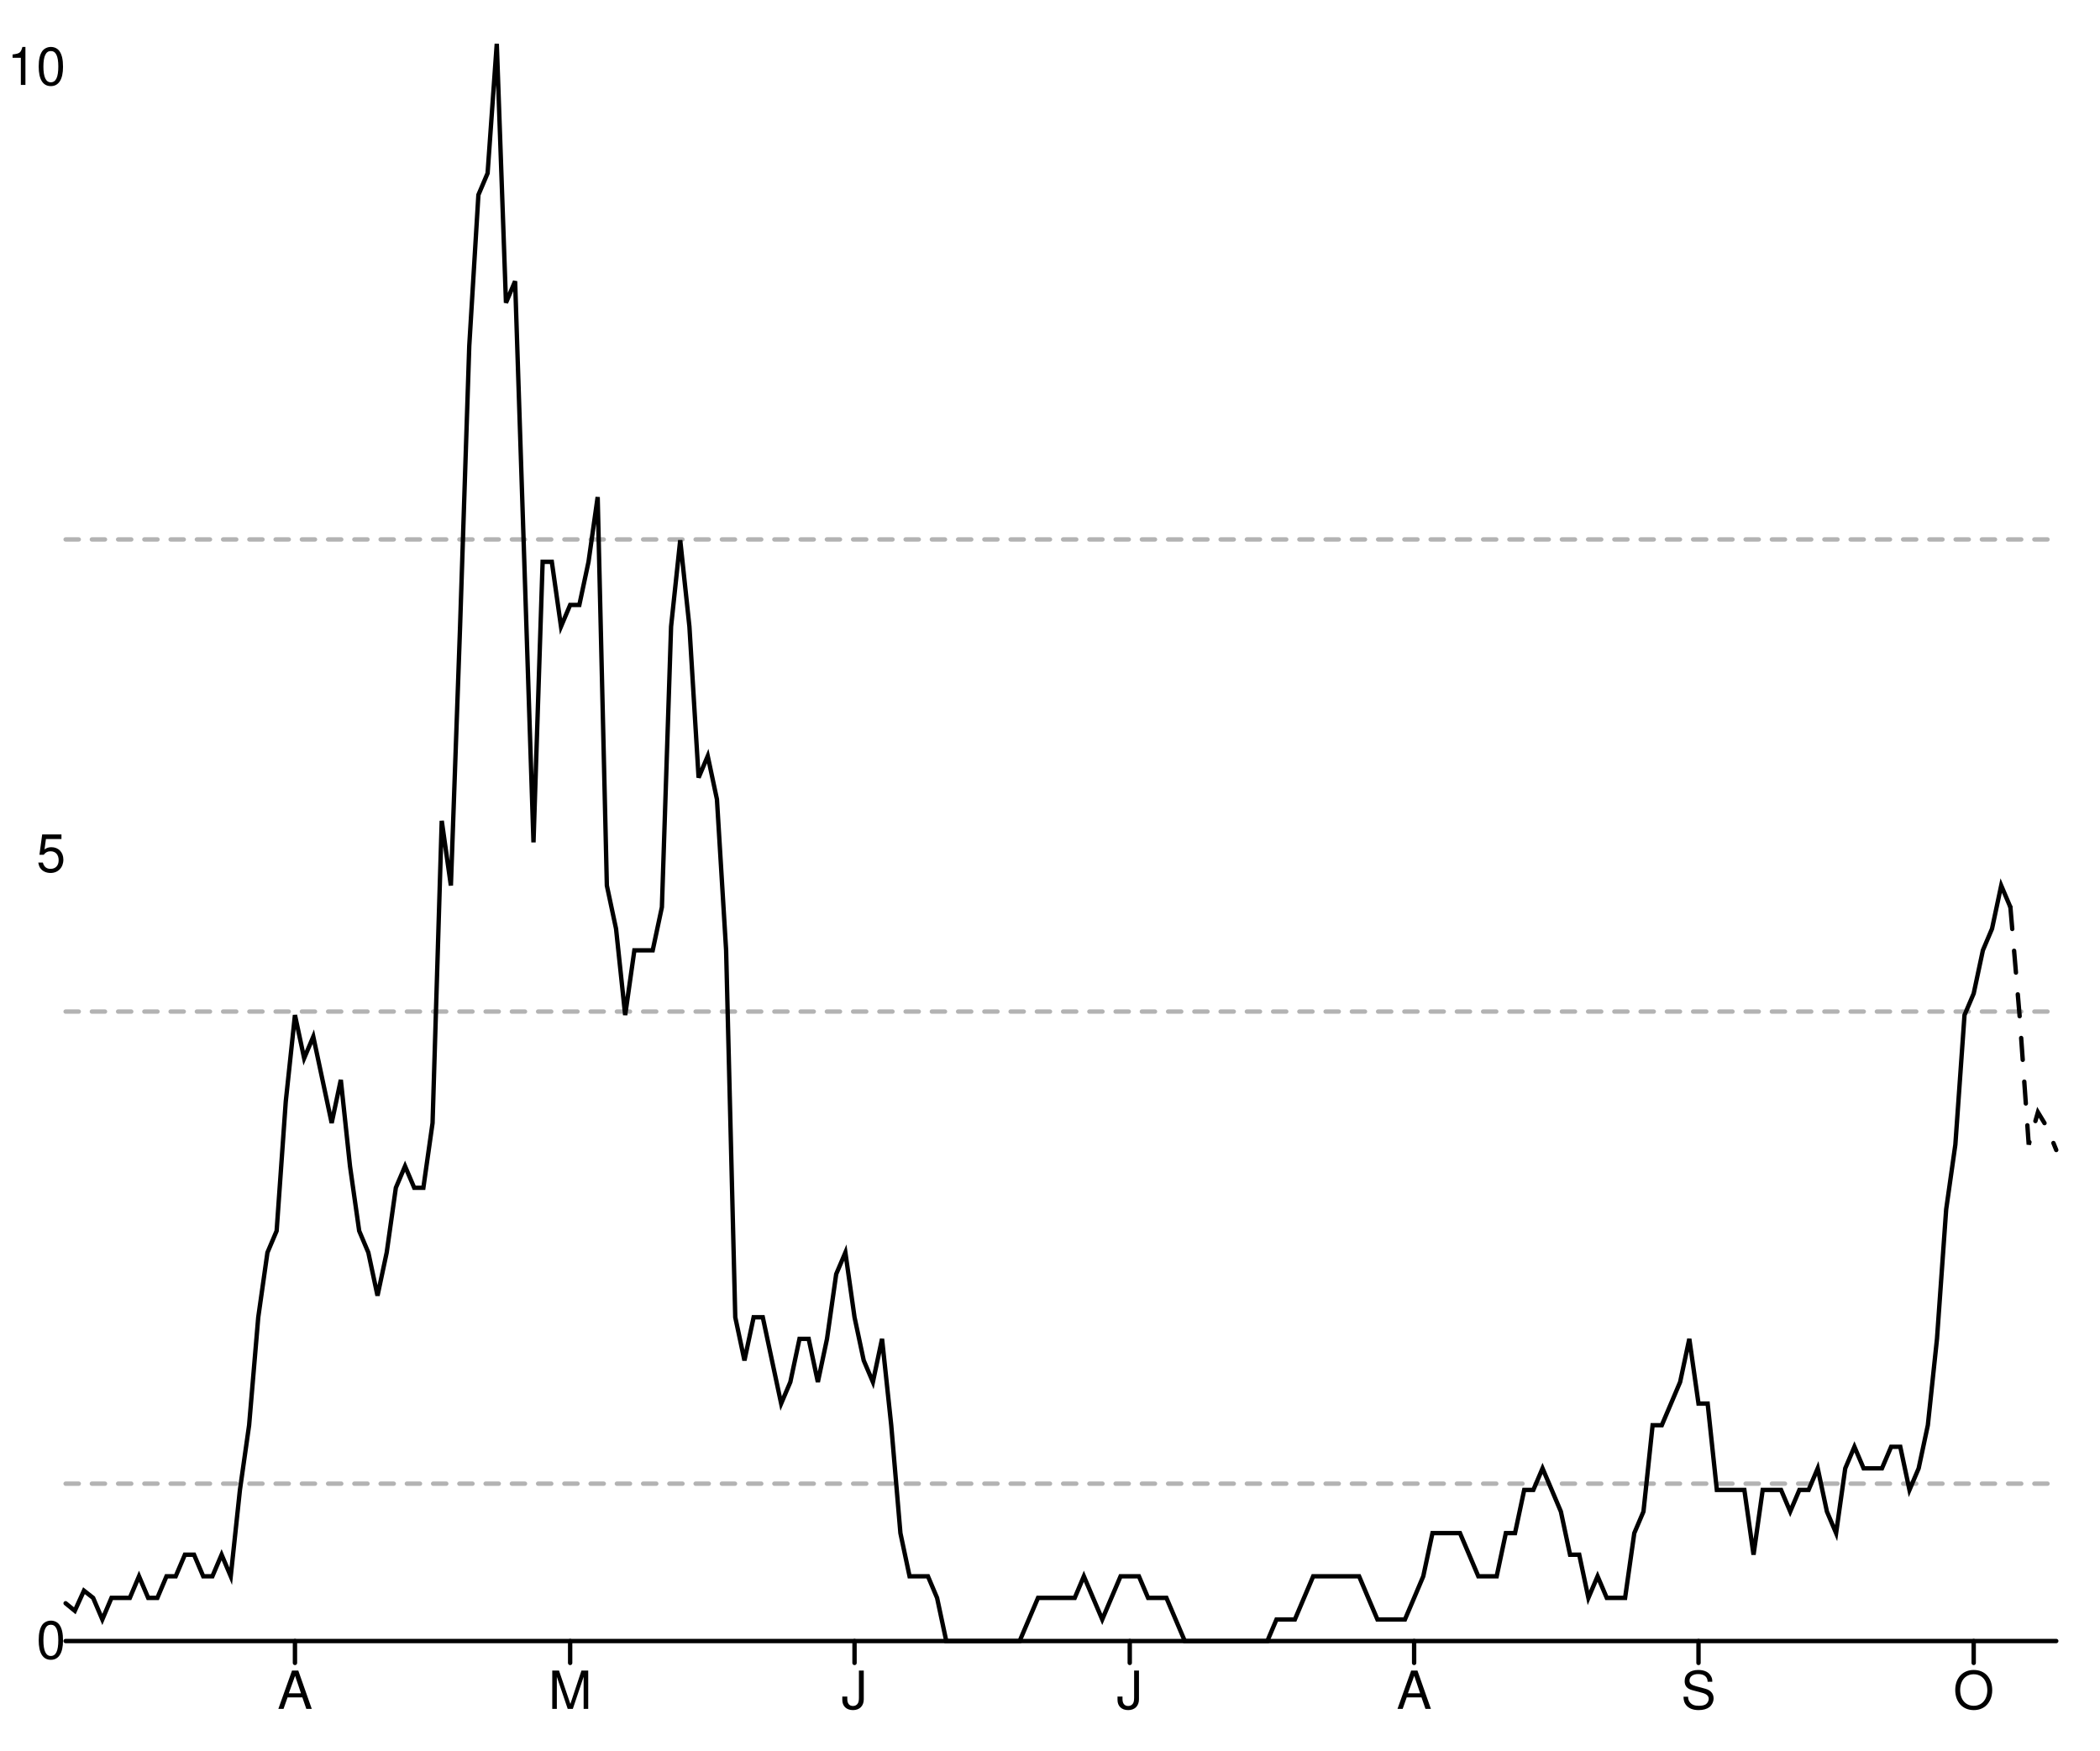
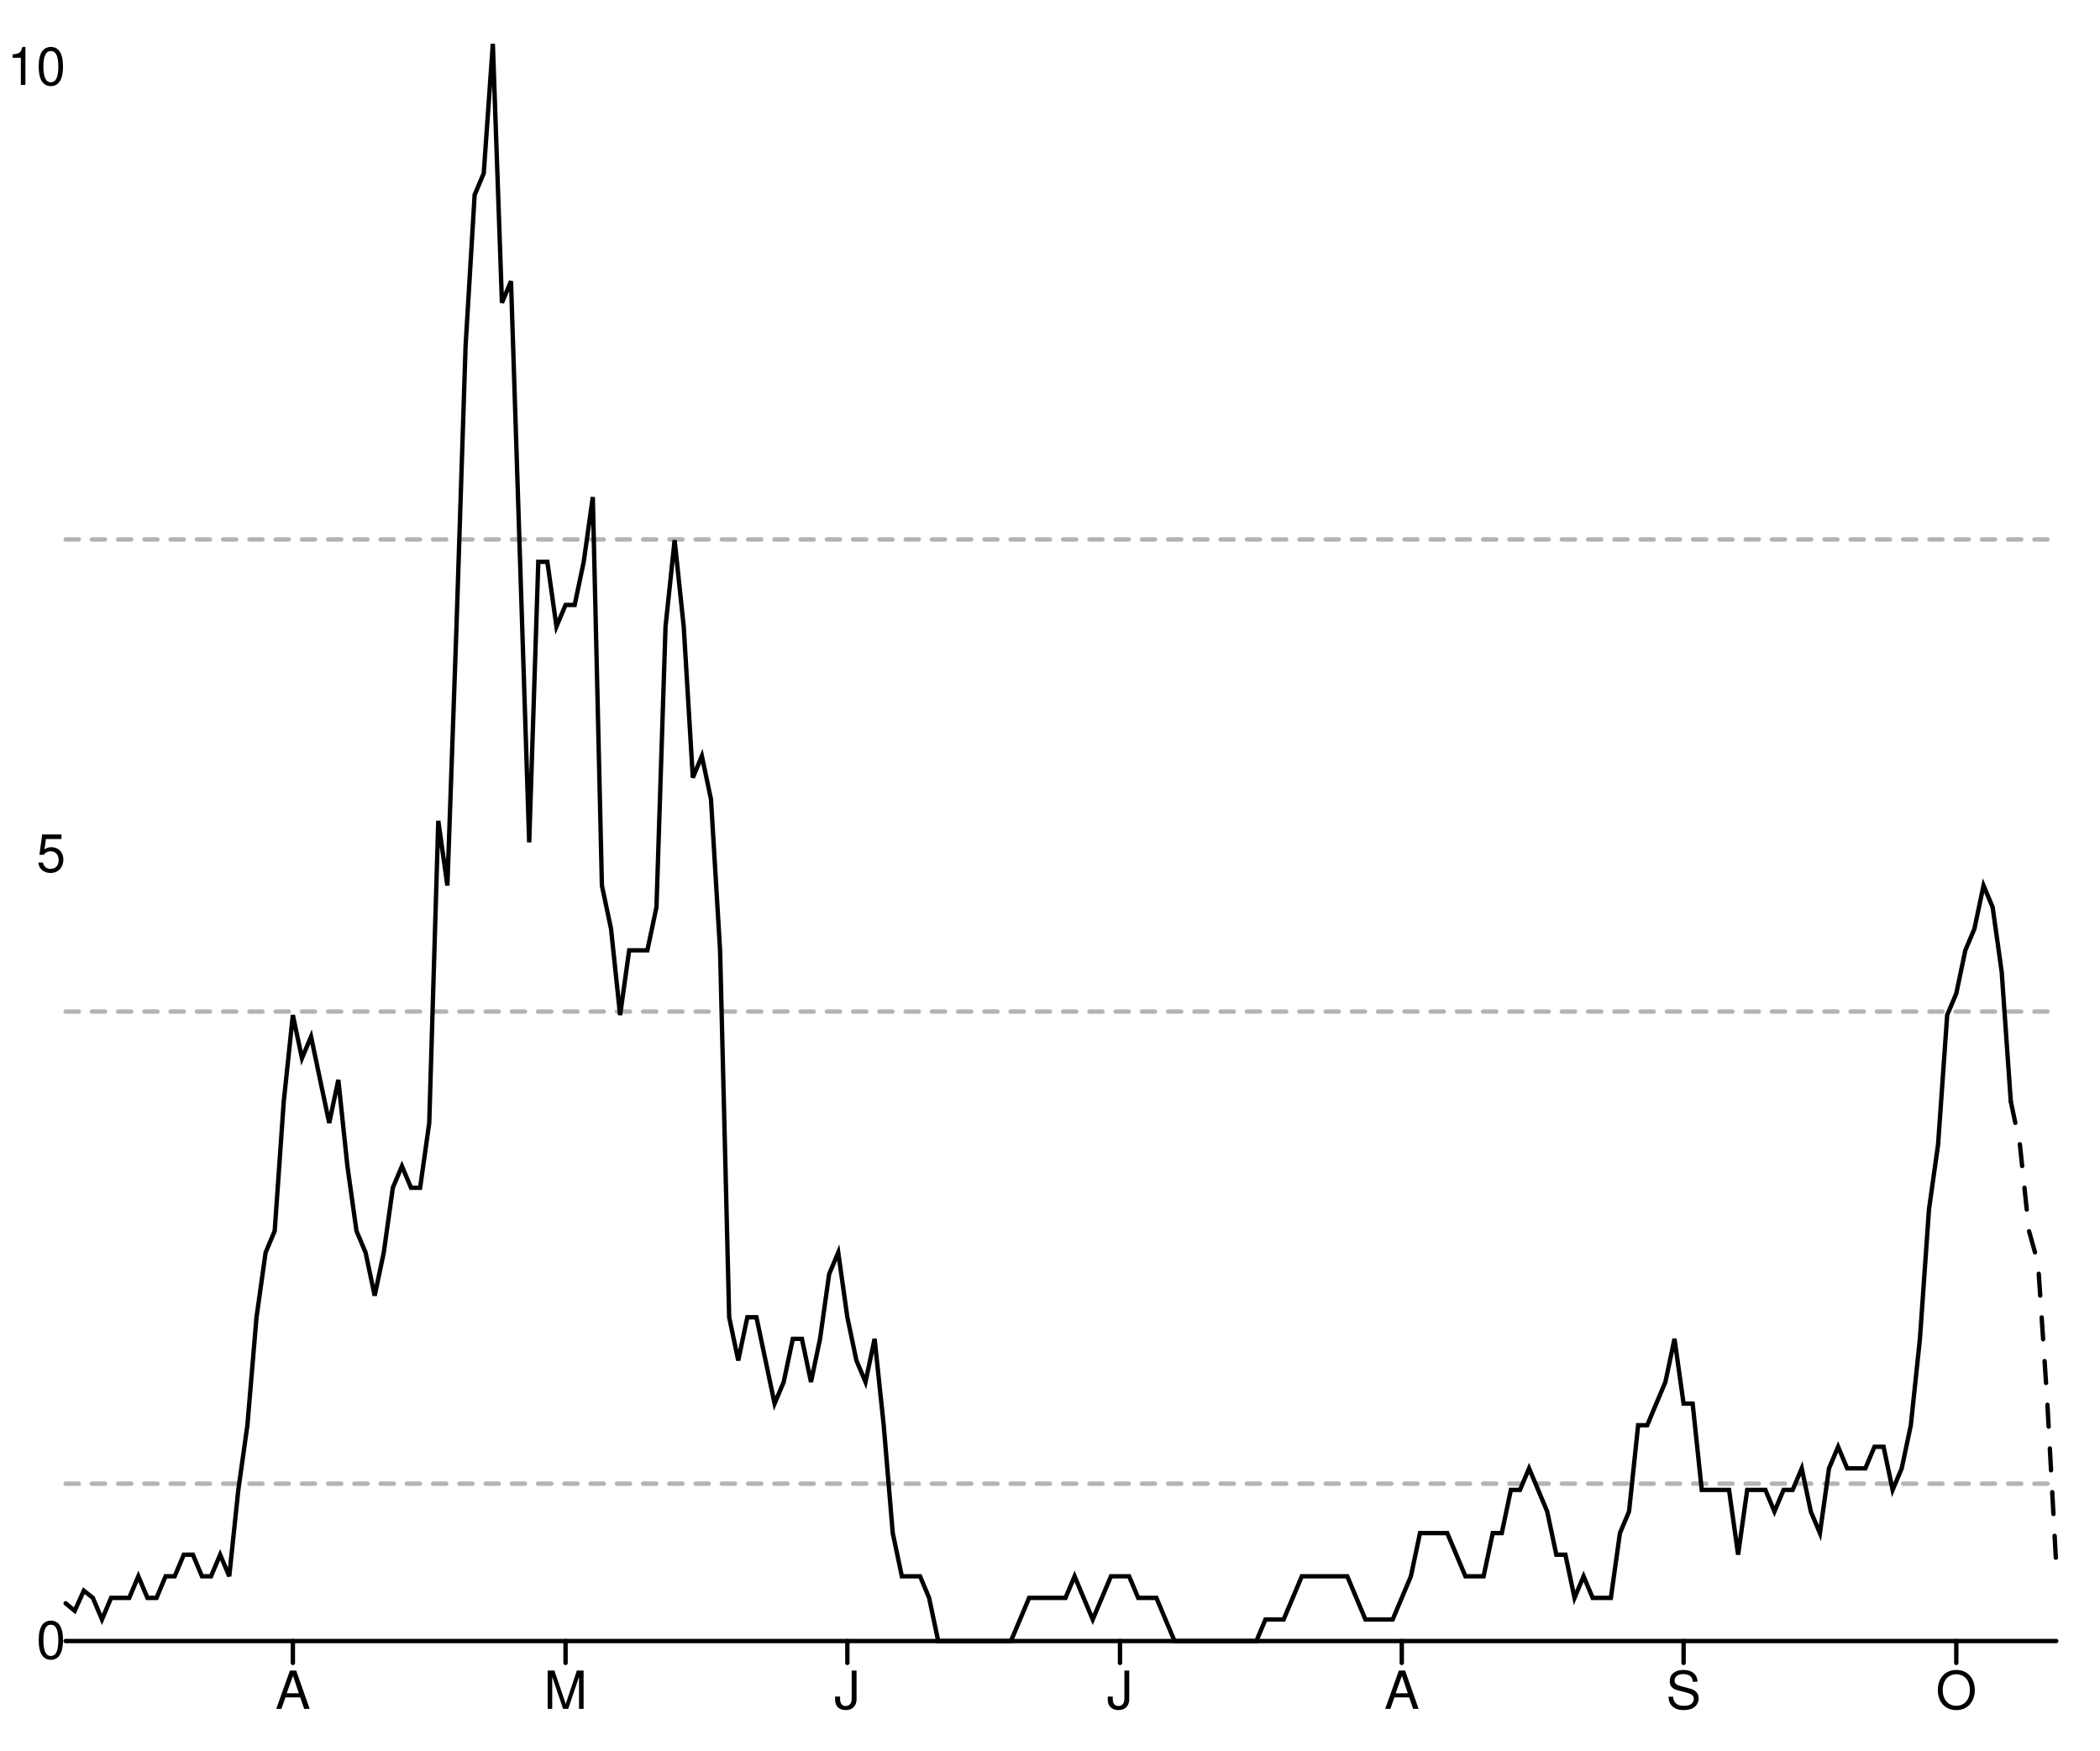
<svg xmlns="http://www.w3.org/2000/svg" width="480" height="400" viewBox="0 0 480 400" style="overflow:display" preserveAspectRatio="xMinYMin meet" overflow="visible">
  <defs>
    <style>
	.data-series path.line { fill-opacity: 0; stroke: black; }
	.data-series path.line.dotted { stroke-dasharray: 12 20 }
	.data-series circle { display: none; }
	.data-series:hover path.line, .data-series.on path.line { stroke-width: 1; }
	.data-series:hover circle, .data-series.on circle { display: inline; }
	.data-series circle:hover, .data-series circle.on { r: 1px!important; }
	.graph-grid { font-family: "Helvetica Neue",Helvetica,Arial,"Lucida Grande",sans-serif; }
	.graph-grid line { stroke: black; stroke-width: 1; stroke-linecap: round; }
	.graph-grid.graph-grid-x text { text-anchor: middle; dominant-baseline: hanging; transform: translateY(10px); }
	.graph-grid.graph-grid-y text { text-anchor: end; dominant-baseline: middle; transform: translateX(-10px); }
	</style>
  </defs>
  <g class="graph-grid graph-grid-y">
    <line x1="15.00" y1="375.00" x2="470.00" y2="375.00" data-left="15" />
    <text x="25" y="375" text-anchor="end">0</text>
    <text x="25" y="195.195" text-anchor="end">5</text>
    <text x="25" y="15.391" text-anchor="end">10</text>
    <text style="text-anchor:middle;dominant-baseline:hanging;font-weight:bold;transform: translateY(192.5px) rotate(-90deg);" />
  </g>
  <g class="graph-grid graph-grid-x">
-     <line class="tick" x1="67.42" y1="375.00" x2="67.42" y2="380.00" />
-     <text x="67.419" y="375" text-anchor="middle">A</text>
-     <line class="tick" x1="130.32" y1="375.00" x2="130.32" y2="380.00" />
-     <text x="130.323" y="375" text-anchor="middle">M</text>
-     <line class="tick" x1="195.32" y1="375.00" x2="195.32" y2="380.00" />
-     <text x="195.323" y="375" text-anchor="middle">J</text>
-     <line class="tick" x1="258.23" y1="375.00" x2="258.23" y2="380.00" />
-     <text x="258.226" y="375" text-anchor="middle">J</text>
-     <line class="tick" x1="323.23" y1="375.00" x2="323.23" y2="380.00" />
-     <text x="323.226" y="375" text-anchor="middle">A</text>
-     <line class="tick" x1="388.23" y1="375.00" x2="388.23" y2="380.00" />
-     <text x="388.226" y="375" text-anchor="middle">S</text>
-     <line class="tick" x1="451.13" y1="375.00" x2="451.13" y2="380.00" />
-     <text x="451.129" y="375" text-anchor="middle">O</text>
+     <line class="tick" x1="66.94" y1="375.00" x2="66.94" y2="380.00" />
+     <text x="66.941" y="375" text-anchor="middle">A</text>
+     <line class="tick" x1="129.27" y1="375.00" x2="129.27" y2="380.00" />
+     <text x="129.269" y="375" text-anchor="middle">M</text>
+     <line class="tick" x1="193.68" y1="375.00" x2="193.68" y2="380.00" />
+     <text x="193.676" y="375" text-anchor="middle">J</text>
+     <line class="tick" x1="256.00" y1="375.00" x2="256.00" y2="380.00" />
+     <text x="256.005" y="375" text-anchor="middle">J</text>
+     <line class="tick" x1="320.41" y1="375.00" x2="320.41" y2="380.00" />
+     <text x="320.411" y="375" text-anchor="middle">A</text>
+     <line class="tick" x1="384.82" y1="375.00" x2="384.82" y2="380.00" />
+     <text x="384.817" y="375" text-anchor="middle">S</text>
+     <line class="tick" x1="447.15" y1="375.00" x2="447.15" y2="380.00" />
+     <text x="447.146" y="375" text-anchor="middle">O</text>
    <text style="text-anchor:middle;dominant-baseline:hanging;font-weight:bold;transform: translateY(192.5px) rotate(-90deg);" />
  </g>
  <g data-series="widespread" class="data-series">
    <path d="M 15.00,123.27L 470.00,123.27" id="E07000203-level-0" class="line" stroke-width="1" stroke-linecap="round" stroke-dasharray="3,3" fill-opacity="0.3" opacity="0.3" />
  </g>
  <g data-series="substantial" class="data-series">
    <path d="M 15.00,231.16L 470.00,231.16" id="E07000203-level-1" class="line" stroke-width="1" stroke-linecap="round" stroke-dasharray="3,3" fill-opacity="0.3" opacity="0.3" />
  </g>
  <g data-series="moderate" class="data-series">
    <path d="M 15.00,339.04L 470.00,339.04" id="E07000203-level-2" class="line" stroke-width="1" stroke-linecap="round" stroke-dasharray="3,3" fill-opacity="0.3" opacity="0.3" />
  </g>
  <g data-series="new-cases" class="data-series">
-     <path d="M 15.00,366.37L 17.10,368.09L 19.19,363.49L 21.29,365.14L 23.39,370.07L 25.48,365.14L 27.58,365.14L 29.68,365.14L 31.77,360.20L 33.87,365.14L 35.97,365.14L 38.06,360.20L 40.16,360.20L 42.26,355.27L 44.35,355.27L 46.45,360.20L 48.55,360.20L 50.65,355.27L 52.74,360.20L 54.84,340.47L 56.94,325.68L 59.03,301.01L 61.13,286.22L 63.23,281.28L 65.32,251.69L 67.42,231.96L 69.52,241.82L 71.61,236.89L 73.71,246.76L 75.81,256.62L 77.90,246.76L 80.00,266.49L 82.10,281.28L 84.19,286.22L 86.29,296.08L 88.39,286.22L 90.48,271.42L 92.58,266.49L 94.68,271.42L 96.77,271.42L 98.87,256.62L 100.97,187.57L 103.06,202.36L 105.16,143.18L 107.26,79.05L 109.35,44.53L 111.45,39.59L 113.55,10.00L 115.65,69.19L 117.74,64.26L 119.84,128.38L 121.94,192.50L 124.03,128.38L 126.13,128.38L 128.23,143.18L 130.32,138.24L 132.42,138.24L 134.52,128.38L 136.61,113.58L 138.71,202.36L 140.81,212.23L 142.90,231.96L 145.00,217.16L 147.10,217.16L 149.19,217.16L 151.29,207.30L 153.39,143.18L 155.48,123.45L 157.58,143.18L 159.68,177.70L 161.77,172.77L 163.87,182.64L 165.97,217.16L 168.06,301.01L 170.16,310.88L 172.26,301.01L 174.35,301.01L 176.45,310.88L 178.55,320.74L 180.65,315.81L 182.74,305.95L 184.84,305.95L 186.94,315.81L 189.03,305.95L 191.13,291.15L 193.23,286.22L 195.32,301.01L 197.42,310.88L 199.52,315.81L 201.61,305.95L 203.71,325.68L 205.81,350.34L 207.90,360.20L 210.00,360.20L 212.10,360.20L 214.19,365.14L 216.29,375.00L 218.39,375.00L 220.48,375.00L 222.58,375.00L 224.68,375.00L 226.77,375.00L 228.87,375.00L 230.97,375.00L 233.06,375.00L 235.16,370.07L 237.26,365.14L 239.35,365.14L 241.45,365.14L 243.55,365.14L 245.65,365.14L 247.74,360.20L 249.84,365.14L 251.94,370.07L 254.03,365.14L 256.13,360.20L 258.23,360.20L 260.32,360.20L 262.42,365.14L 264.52,365.14L 266.61,365.14L 268.71,370.07L 270.81,375.00L 272.90,375.00L 275.00,375.00L 277.10,375.00L 279.19,375.00L 281.29,375.00L 283.39,375.00L 285.48,375.00L 287.58,375.00L 289.68,375.00L 291.77,370.07L 293.87,370.07L 295.97,370.07L 298.06,365.14L 300.16,360.20L 302.26,360.20L 304.35,360.20L 306.45,360.20L 308.55,360.20L 310.65,360.20L 312.74,365.14L 314.84,370.07L 316.94,370.07L 319.03,370.07L 321.13,370.07L 323.23,365.14L 325.32,360.20L 327.42,350.34L 329.52,350.34L 331.61,350.34L 333.71,350.34L 335.81,355.27L 337.90,360.20L 340.00,360.20L 342.10,360.20L 344.19,350.34L 346.29,350.34L 348.39,340.47L 350.48,340.47L 352.58,335.54L 354.68,340.47L 356.77,345.41L 358.87,355.27L 360.97,355.27L 363.06,365.14L 365.16,360.20L 367.26,365.14L 369.35,365.14L 371.45,365.14L 373.55,350.34L 375.65,345.41L 377.74,325.68L 379.84,325.68L 381.94,320.74L 384.03,315.81L 386.13,305.95L 388.23,320.74L 390.32,320.74L 392.42,340.47L 394.52,340.47L 396.61,340.47L 398.71,340.47L 400.81,355.27L 402.90,340.47L 405.00,340.47L 407.10,340.47L 409.19,345.41L 411.29,340.47L 413.39,340.47L 415.48,335.54L 417.58,345.41L 419.68,350.34L 421.77,335.54L 423.87,330.61L 425.97,335.54L 428.06,335.54L 430.16,335.54L 432.26,330.61L 434.35,330.61L 436.45,340.47L 438.55,335.54L 440.65,325.68L 442.74,305.95L 444.84,276.35L 446.94,261.55L 449.03,231.96L 451.13,227.03L 453.23,217.16L 455.32,212.23L 457.42,202.36L 459.52,207.30" id="New cases" class="line" stroke-width="1" stroke-linecap="round" />
+     <path d="M 15.00,366.37L 17.08,368.09L 19.16,363.49L 21.23,365.14L 23.31,370.07L 25.39,365.14L 27.47,365.14L 29.54,365.14L 31.62,360.20L 33.70,365.14L 35.78,365.14L 37.85,360.20L 39.93,360.20L 42.01,355.27L 44.09,355.27L 46.16,360.20L 48.24,360.20L 50.32,355.27L 52.40,360.20L 54.47,340.47L 56.55,325.68L 58.63,301.01L 60.71,286.22L 62.79,281.28L 64.86,251.69L 66.94,231.96L 69.02,241.82L 71.10,236.89L 73.17,246.76L 75.25,256.62L 77.33,246.76L 79.41,266.49L 81.48,281.28L 83.56,286.22L 85.64,296.08L 87.72,286.22L 89.79,271.42L 91.87,266.49L 93.95,271.42L 96.03,271.42L 98.11,256.62L 100.18,187.57L 102.26,202.36L 104.34,143.18L 106.42,79.05L 108.49,44.53L 110.57,39.59L 112.65,10.00L 114.73,69.19L 116.80,64.26L 118.88,128.38L 120.96,192.50L 123.04,128.38L 125.11,128.38L 127.19,143.18L 129.27,138.24L 131.35,138.24L 133.42,128.38L 135.50,113.58L 137.58,202.36L 139.66,212.23L 141.74,231.96L 143.81,217.16L 145.89,217.16L 147.97,217.16L 150.05,207.30L 152.12,143.18L 154.20,123.45L 156.28,143.18L 158.36,177.70L 160.43,172.77L 162.51,182.64L 164.59,217.16L 166.67,301.01L 168.74,310.88L 170.82,301.01L 172.90,301.01L 174.98,310.88L 177.05,320.74L 179.13,315.81L 181.21,305.95L 183.29,305.95L 185.37,315.81L 187.44,305.95L 189.52,291.15L 191.60,286.22L 193.68,301.01L 195.75,310.88L 197.83,315.81L 199.91,305.95L 201.99,325.68L 204.06,350.34L 206.14,360.20L 208.22,360.20L 210.30,360.20L 212.37,365.14L 214.45,375.00L 216.53,375.00L 218.61,375.00L 220.68,375.00L 222.76,375.00L 224.84,375.00L 226.92,375.00L 229.00,375.00L 231.07,375.00L 233.15,370.07L 235.23,365.14L 237.31,365.14L 239.38,365.14L 241.46,365.14L 243.54,365.14L 245.62,360.20L 247.69,365.14L 249.77,370.07L 251.85,365.14L 253.93,360.20L 256.00,360.20L 258.08,360.20L 260.16,365.14L 262.24,365.14L 264.32,365.14L 266.39,370.07L 268.47,375.00L 270.55,375.00L 272.63,375.00L 274.70,375.00L 276.78,375.00L 278.86,375.00L 280.94,375.00L 283.01,375.00L 285.09,375.00L 287.17,375.00L 289.25,370.07L 291.32,370.07L 293.40,370.07L 295.48,365.14L 297.56,360.20L 299.63,360.20L 301.71,360.20L 303.79,360.20L 305.87,360.20L 307.95,360.20L 310.02,365.14L 312.10,370.07L 314.18,370.07L 316.26,370.07L 318.33,370.07L 320.41,365.14L 322.49,360.20L 324.57,350.34L 326.64,350.34L 328.72,350.34L 330.80,350.34L 332.88,355.27L 334.95,360.20L 337.03,360.20L 339.11,360.20L 341.19,350.34L 343.26,350.34L 345.34,340.47L 347.42,340.47L 349.50,335.54L 351.58,340.47L 353.65,345.41L 355.73,355.27L 357.81,355.27L 359.89,365.14L 361.96,360.20L 364.04,365.14L 366.12,365.14L 368.20,365.14L 370.27,350.34L 372.35,345.41L 374.43,325.68L 376.51,325.68L 378.58,320.74L 380.66,315.81L 382.74,305.95L 384.82,320.74L 386.89,320.74L 388.97,340.47L 391.05,340.47L 393.13,340.47L 395.21,340.47L 397.28,355.27L 399.36,340.47L 401.44,340.47L 403.52,340.47L 405.59,345.41L 407.67,340.47L 409.75,340.47L 411.83,335.54L 413.90,345.41L 415.98,350.34L 418.06,335.54L 420.14,330.61L 422.21,335.54L 424.29,335.54L 426.37,335.54L 428.45,330.61L 430.53,330.61L 432.60,340.47L 434.68,335.54L 436.76,325.68L 438.84,305.95L 440.91,276.35L 442.99,261.55L 445.07,231.96L 447.15,227.03L 449.22,217.16L 451.30,212.23L 453.38,202.36L 455.46,207.30L 457.53,222.09L 459.61,251.69" id="New cases" class="line" stroke-width="1" stroke-linecap="round" />
  </g>
  <g data-series="recent-cases" class="data-series">
-     <path d="M 459.52,207.30L 461.61,231.96L 463.71,261.55L 465.81,254.16L 467.90,257.61L 470.00,262.79" id="Recent cases" class="line" stroke-width="1" stroke-linecap="round" stroke-dasharray="5,5" />
+     <path d="M 459.61,251.69L 461.69,261.55L 463.77,281.28L 465.84,288.68L 467.92,319.76L 470.00,357.74" id="Recent cases" class="line" stroke-width="1" stroke-linecap="round" stroke-dasharray="5,5" />
  </g>
</svg>
